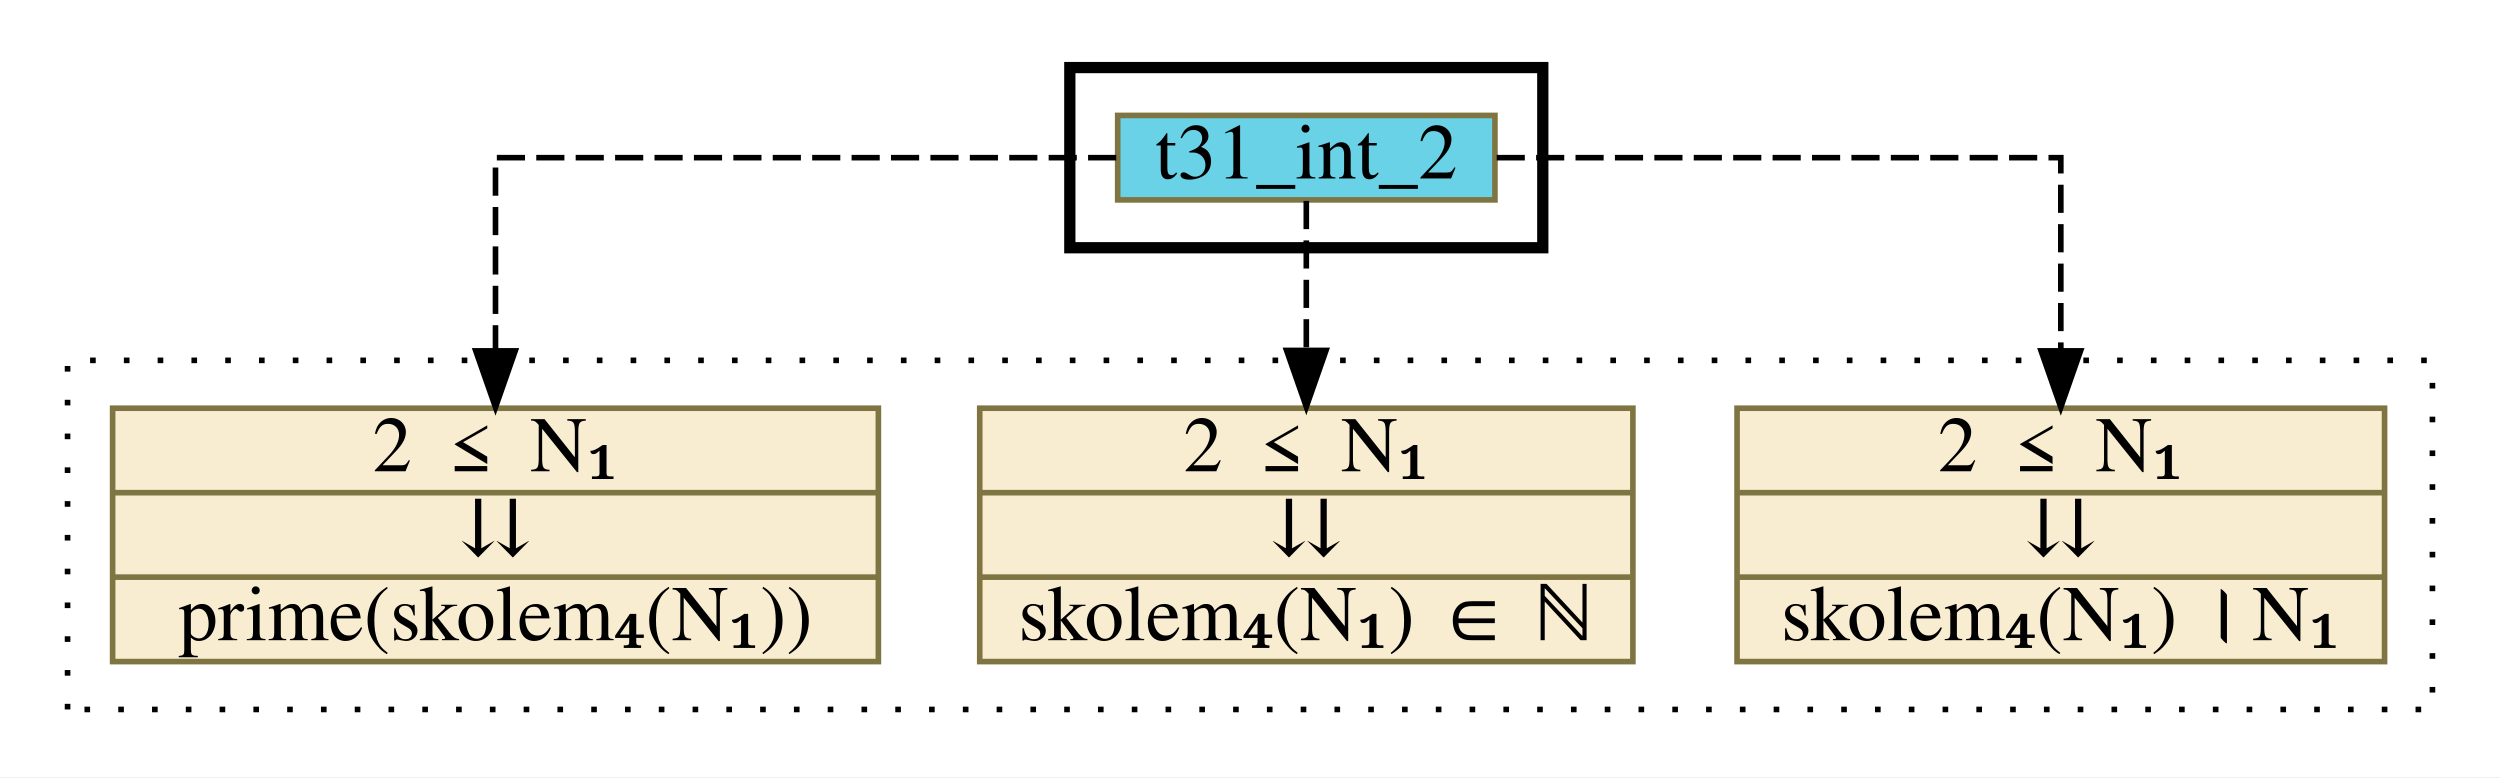
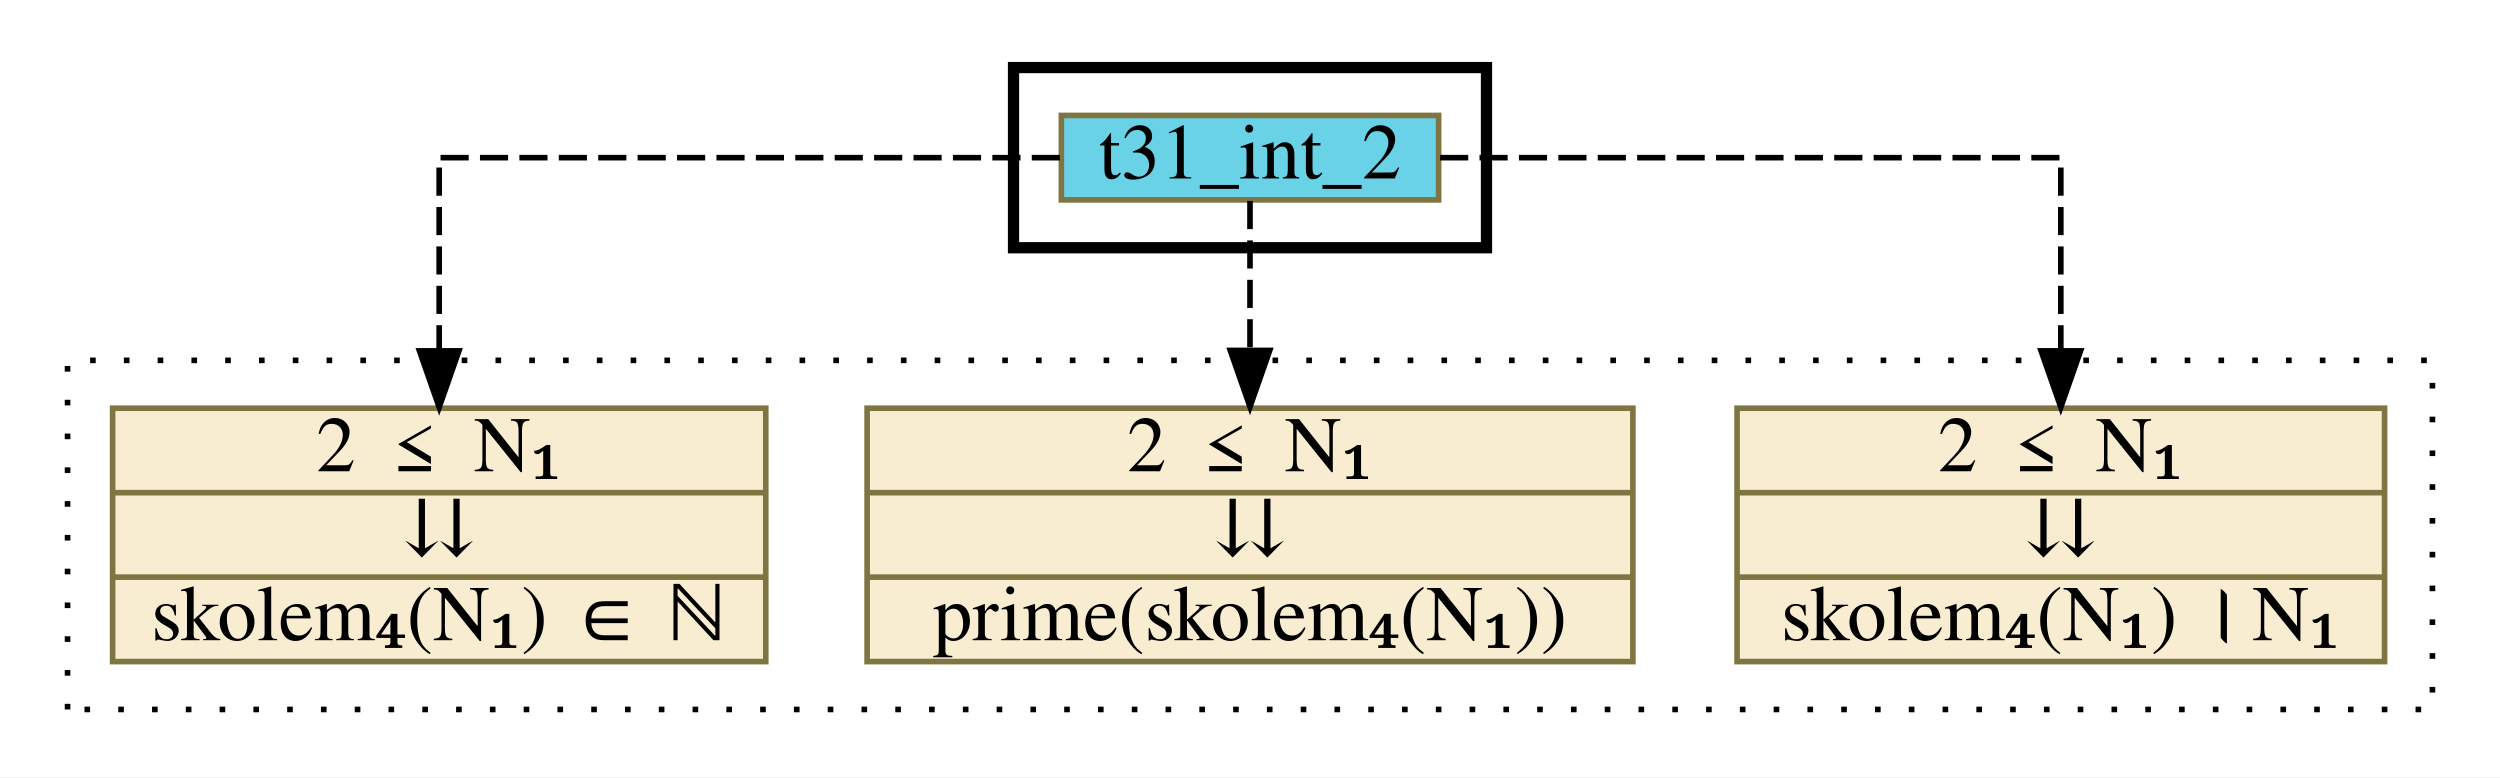
<svg xmlns="http://www.w3.org/2000/svg" xmlns:xlink="http://www.w3.org/1999/xlink" width="444pt" height="138pt" viewBox="0.00 0.00 444.00 138.00">
  <g id="graph0" class="graph" transform="scale(1 1) rotate(0) translate(4 134)">
    <polygon fill="white" stroke="transparent" points="-4,4 -4,-134 440,-134 440,4 -4,4" />
    <g id="clust1" class="cluster">
-       <polygon fill="none" stroke="black" stroke-width="2" points="186,-90 186,-122 270,-122 270,-90 186,-90" />
+       <polygon fill="none" stroke="black" stroke-width="2" points="176,-90 176,-122 260,-122 260,-90 176,-90" />
    </g>
    <g id="clust2" class="cluster">
      <polygon fill="none" stroke="black" stroke-dasharray="1,5" points="8,-8 8,-70 428,-70 428,-8 8,-8" />
    </g>
    <g id="node1" class="node">
      <g id="a_node1">
        <a xlink:href="http://grid01.ciirc.cvut.cz/~mptp/7.13.01_4.181.1147/html/int_2.html#T31" xlink:title="t31_int_2" target="_blank">
-           <polygon fill="#69d2e7" stroke="#7f7542" points="194.5,-98.5 194.5,-113.5 261.5,-113.5 261.5,-98.5 194.5,-98.5" />
-           <text text-anchor="middle" x="228" y="-102.3" font-family="Times,serif" font-size="14.00">t31_int_2</text>
+           <polygon fill="#69d2e7" stroke="#7f7542" points="184.5,-98.5 184.5,-113.5 251.5,-113.5 251.5,-98.5 184.5,-98.5" />
+           <text text-anchor="middle" x="218" y="-102.3" font-family="Times,serif" font-size="14.00">t31_int_2</text>
        </a>
      </g>
    </g>
    <g id="node2" class="node">
      <g id="a_node2">
        <a xlink:href="c_0_53.html" xlink:title="{2 ≤ N₁|⇊|skolem₄(N₁) । N₁}" target="_parent">
          <polygon fill="#f8edd1" stroke="#7f7542" points="304.5,-16.5 304.5,-61.5 419.5,-61.5 419.5,-16.5 304.5,-16.5" />
          <text text-anchor="middle" x="362" y="-50.3" font-family="Times,serif" font-size="14.00">2 ≤ N₁</text>
          <polyline fill="none" stroke="#7f7542" points="304.5,-46.5 419.5,-46.5 " />
          <text text-anchor="middle" x="362" y="-35.3" font-family="Times,serif" font-size="14.00">⇊</text>
          <polyline fill="none" stroke="#7f7542" points="304.5,-31.5 419.5,-31.5 " />
          <text text-anchor="middle" x="362" y="-20.3" font-family="Times,serif" font-size="14.00">skolem₄(N₁) । N₁</text>
        </a>
      </g>
    </g>
    <g id="edge1" class="edge">
-       <path fill="none" stroke="black" stroke-dasharray="5,2" d="M261.81,-106C301.51,-106 362,-106 362,-106 362,-106 362,-71.68 362,-71.68" />
+       <path fill="none" stroke="black" stroke-dasharray="5,2" d="M251.76,-106C294.32,-106 362,-106 362,-106 362,-106 362,-71.68 362,-71.68" />
      <polygon fill="black" stroke="black" points="365.5,-71.68 362,-61.68 358.5,-71.68 365.5,-71.68" />
    </g>
    <g id="node3" class="node">
      <g id="a_node3">
-         <a xlink:href="c_0_55.html" xlink:title="{2 ≤ N₁|⇊|skolem₄(N₁) ∈ ℕ}" target="_parent">
-           <polygon fill="#f8edd1" stroke="#7f7542" points="170,-16.5 170,-61.5 286,-61.5 286,-16.5 170,-16.5" />
-           <text text-anchor="middle" x="228" y="-50.3" font-family="Times,serif" font-size="14.00">2 ≤ N₁</text>
-           <polyline fill="none" stroke="#7f7542" points="170,-46.5 286,-46.5 " />
-           <text text-anchor="middle" x="228" y="-35.3" font-family="Times,serif" font-size="14.00">⇊</text>
-           <polyline fill="none" stroke="#7f7542" points="170,-31.5 286,-31.5 " />
-           <text text-anchor="middle" x="228" y="-20.3" font-family="Times,serif" font-size="14.00">skolem₄(N₁) ∈ ℕ</text>
+         <a xlink:href="c_0_86.html" xlink:title="{2 ≤ N₁|⇊|prime(skolem₄(N₁))}" target="_parent">
+           <polygon fill="#f8edd1" stroke="#7f7542" points="150,-16.5 150,-61.5 286,-61.5 286,-16.5 150,-16.5" />
+           <text text-anchor="middle" x="218" y="-50.3" font-family="Times,serif" font-size="14.00">2 ≤ N₁</text>
+           <polyline fill="none" stroke="#7f7542" points="150,-46.5 286,-46.5 " />
+           <text text-anchor="middle" x="218" y="-35.3" font-family="Times,serif" font-size="14.00">⇊</text>
+           <polyline fill="none" stroke="#7f7542" points="150,-31.5 286,-31.5 " />
+           <text text-anchor="middle" x="218" y="-20.3" font-family="Times,serif" font-size="14.00">prime(skolem₄(N₁))</text>
        </a>
      </g>
    </g>
    <g id="edge2" class="edge">
-       <path fill="none" stroke="black" stroke-dasharray="5,2" d="M228,-98.31C228,-98.31 228,-71.76 228,-71.76" />
-       <polygon fill="black" stroke="black" points="231.5,-71.76 228,-61.76 224.5,-71.76 231.5,-71.76" />
+       <path fill="none" stroke="black" stroke-dasharray="5,2" d="M218,-98.31C218,-98.31 218,-71.76 218,-71.76" />
+       <polygon fill="black" stroke="black" points="221.5,-71.76 218,-61.76 214.5,-71.76 221.5,-71.76" />
    </g>
    <g id="node4" class="node">
      <g id="a_node4">
-         <a xlink:href="c_0_86.html" xlink:title="{2 ≤ N₁|⇊|prime(skolem₄(N₁))}" target="_parent">
-           <polygon fill="#f8edd1" stroke="#7f7542" points="16,-16.5 16,-61.5 152,-61.5 152,-16.5 16,-16.5" />
-           <text text-anchor="middle" x="84" y="-50.3" font-family="Times,serif" font-size="14.00">2 ≤ N₁</text>
-           <polyline fill="none" stroke="#7f7542" points="16,-46.5 152,-46.5 " />
-           <text text-anchor="middle" x="84" y="-35.3" font-family="Times,serif" font-size="14.00">⇊</text>
-           <polyline fill="none" stroke="#7f7542" points="16,-31.5 152,-31.5 " />
-           <text text-anchor="middle" x="84" y="-20.3" font-family="Times,serif" font-size="14.00">prime(skolem₄(N₁))</text>
+         <a xlink:href="c_0_55.html" xlink:title="{2 ≤ N₁|⇊|skolem₄(N₁) ∈ ℕ}" target="_parent">
+           <polygon fill="#f8edd1" stroke="#7f7542" points="16,-16.5 16,-61.5 132,-61.5 132,-16.5 16,-16.5" />
+           <text text-anchor="middle" x="74" y="-50.3" font-family="Times,serif" font-size="14.00">2 ≤ N₁</text>
+           <polyline fill="none" stroke="#7f7542" points="16,-46.5 132,-46.5 " />
+           <text text-anchor="middle" x="74" y="-35.3" font-family="Times,serif" font-size="14.00">⇊</text>
+           <polyline fill="none" stroke="#7f7542" points="16,-31.5 132,-31.5 " />
+           <text text-anchor="middle" x="74" y="-20.3" font-family="Times,serif" font-size="14.00">skolem₄(N₁) ∈ ℕ</text>
        </a>
      </g>
    </g>
    <g id="edge3" class="edge">
-       <path fill="none" stroke="black" stroke-dasharray="5,2" d="M194.24,-106C151.68,-106 84,-106 84,-106 84,-106 84,-71.68 84,-71.68" />
-       <polygon fill="black" stroke="black" points="87.5,-71.68 84,-61.68 80.5,-71.68 87.5,-71.68" />
+       <path fill="none" stroke="black" stroke-dasharray="5,2" d="M184.24,-106C141.68,-106 74,-106 74,-106 74,-106 74,-71.68 74,-71.68" />
+       <polygon fill="black" stroke="black" points="77.5,-71.68 74,-61.68 70.5,-71.68 77.5,-71.68" />
    </g>
  </g>
</svg>
